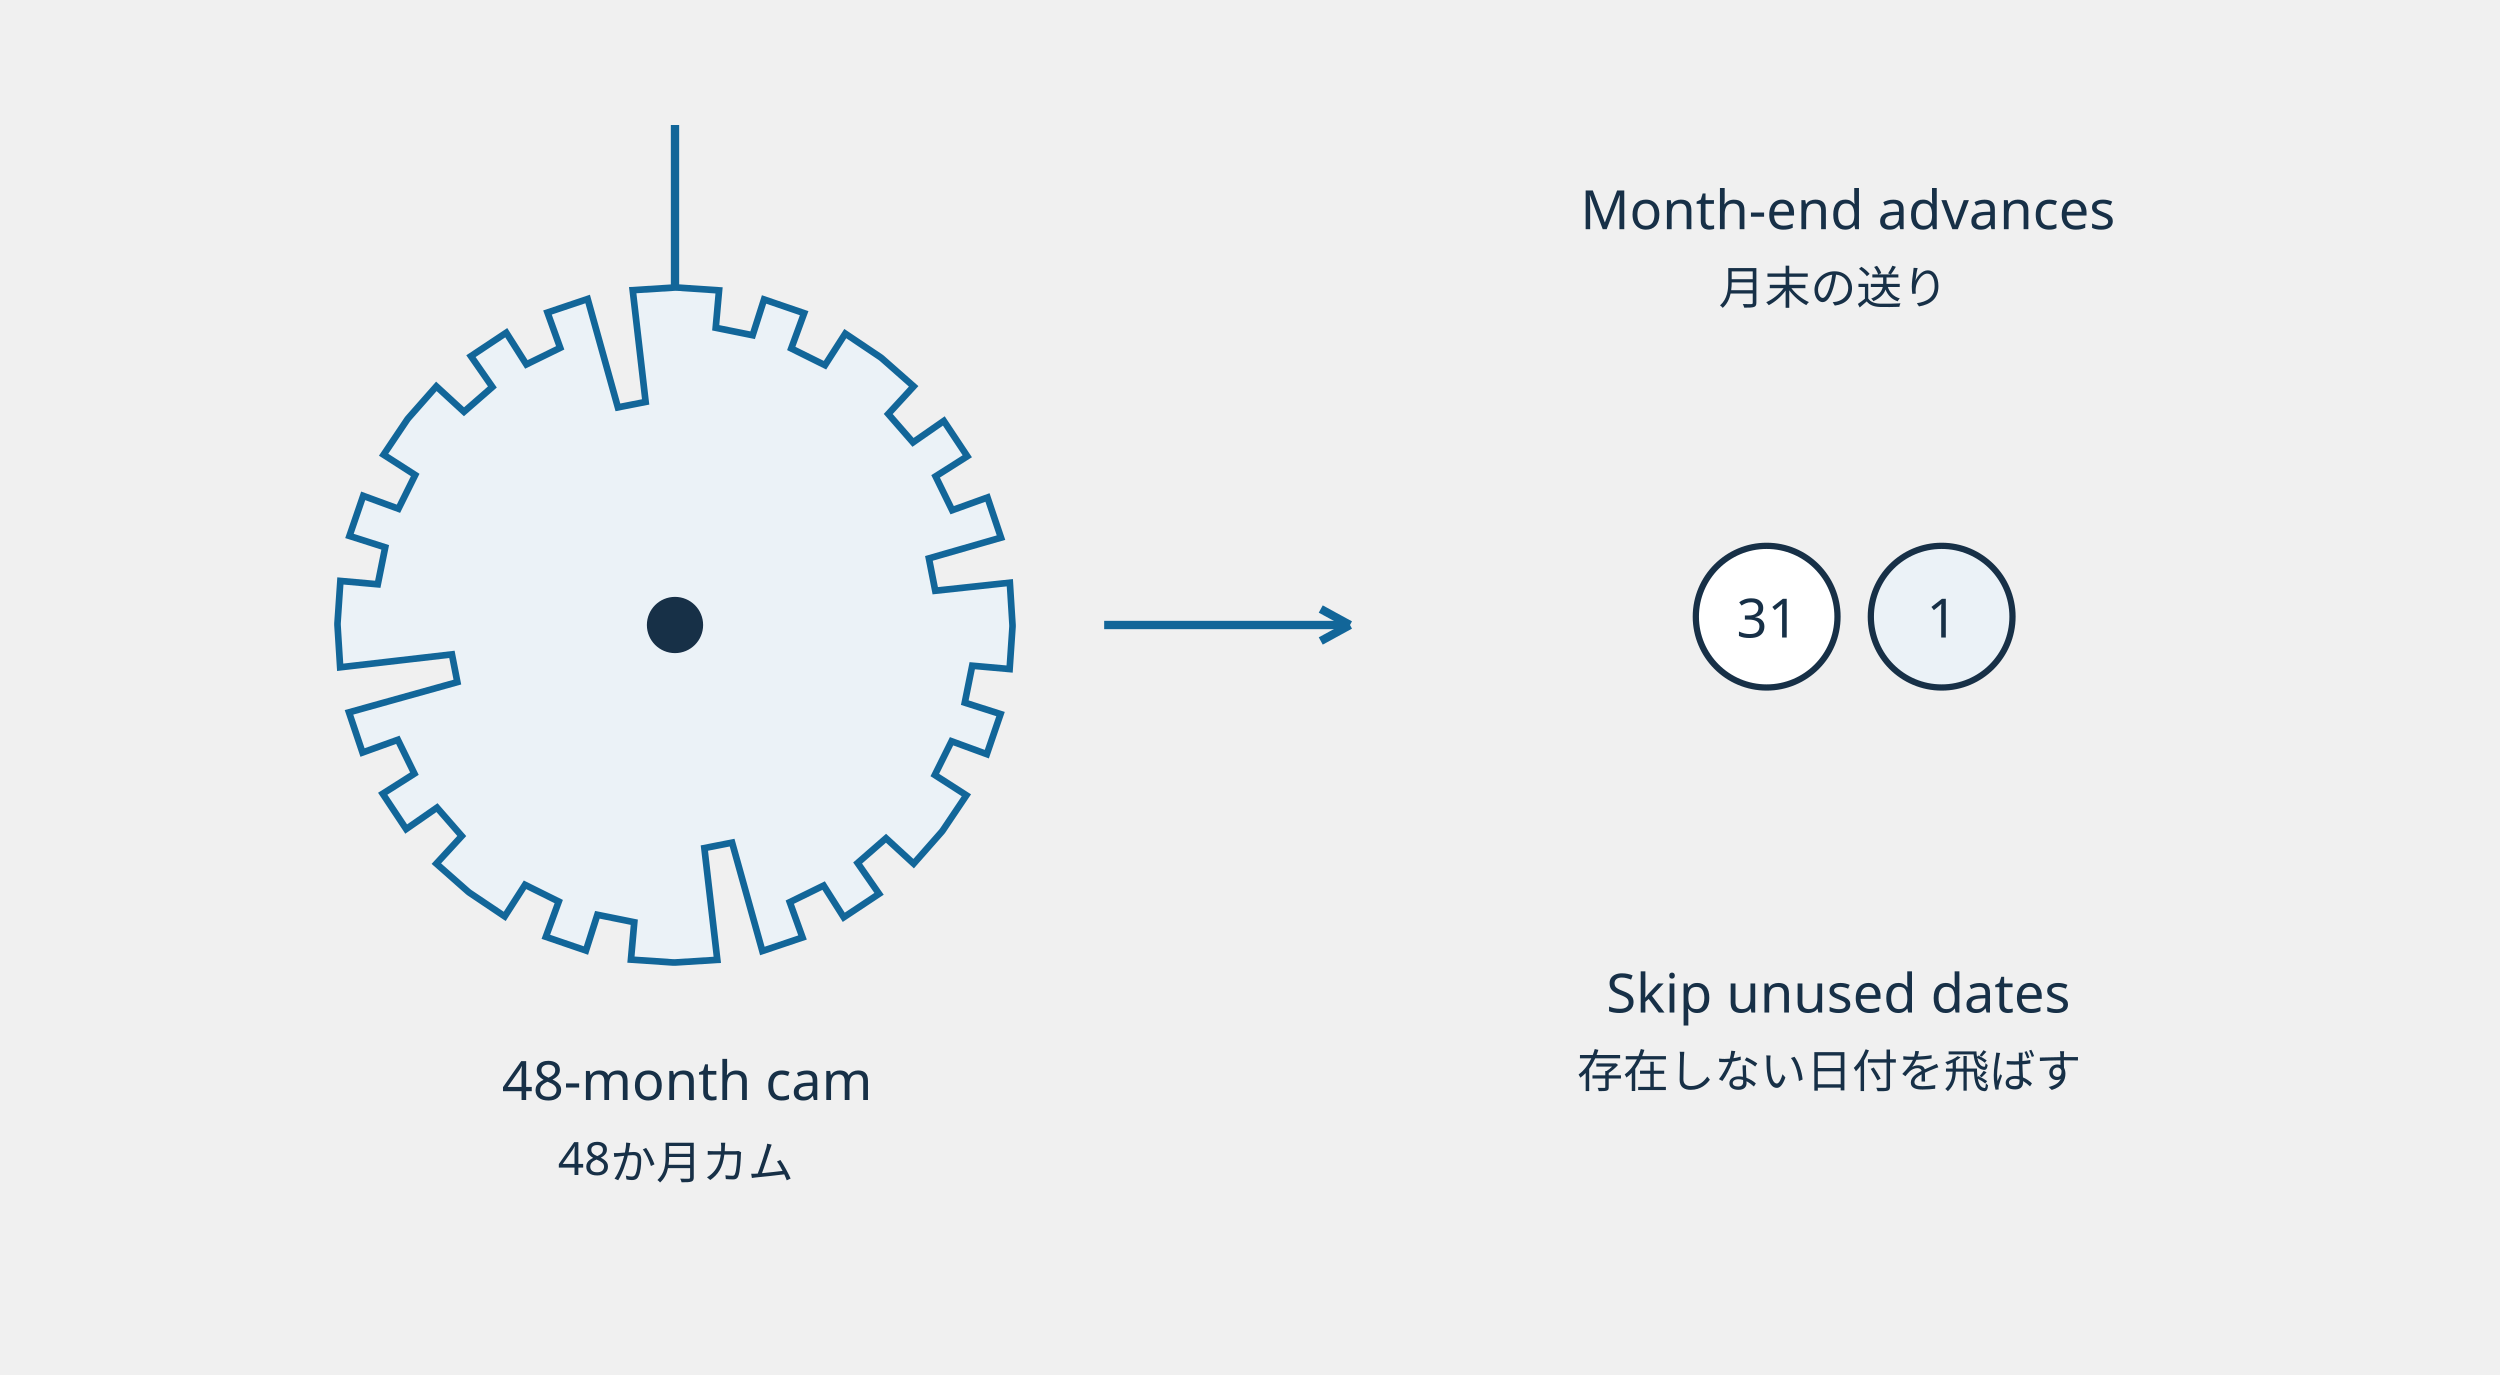
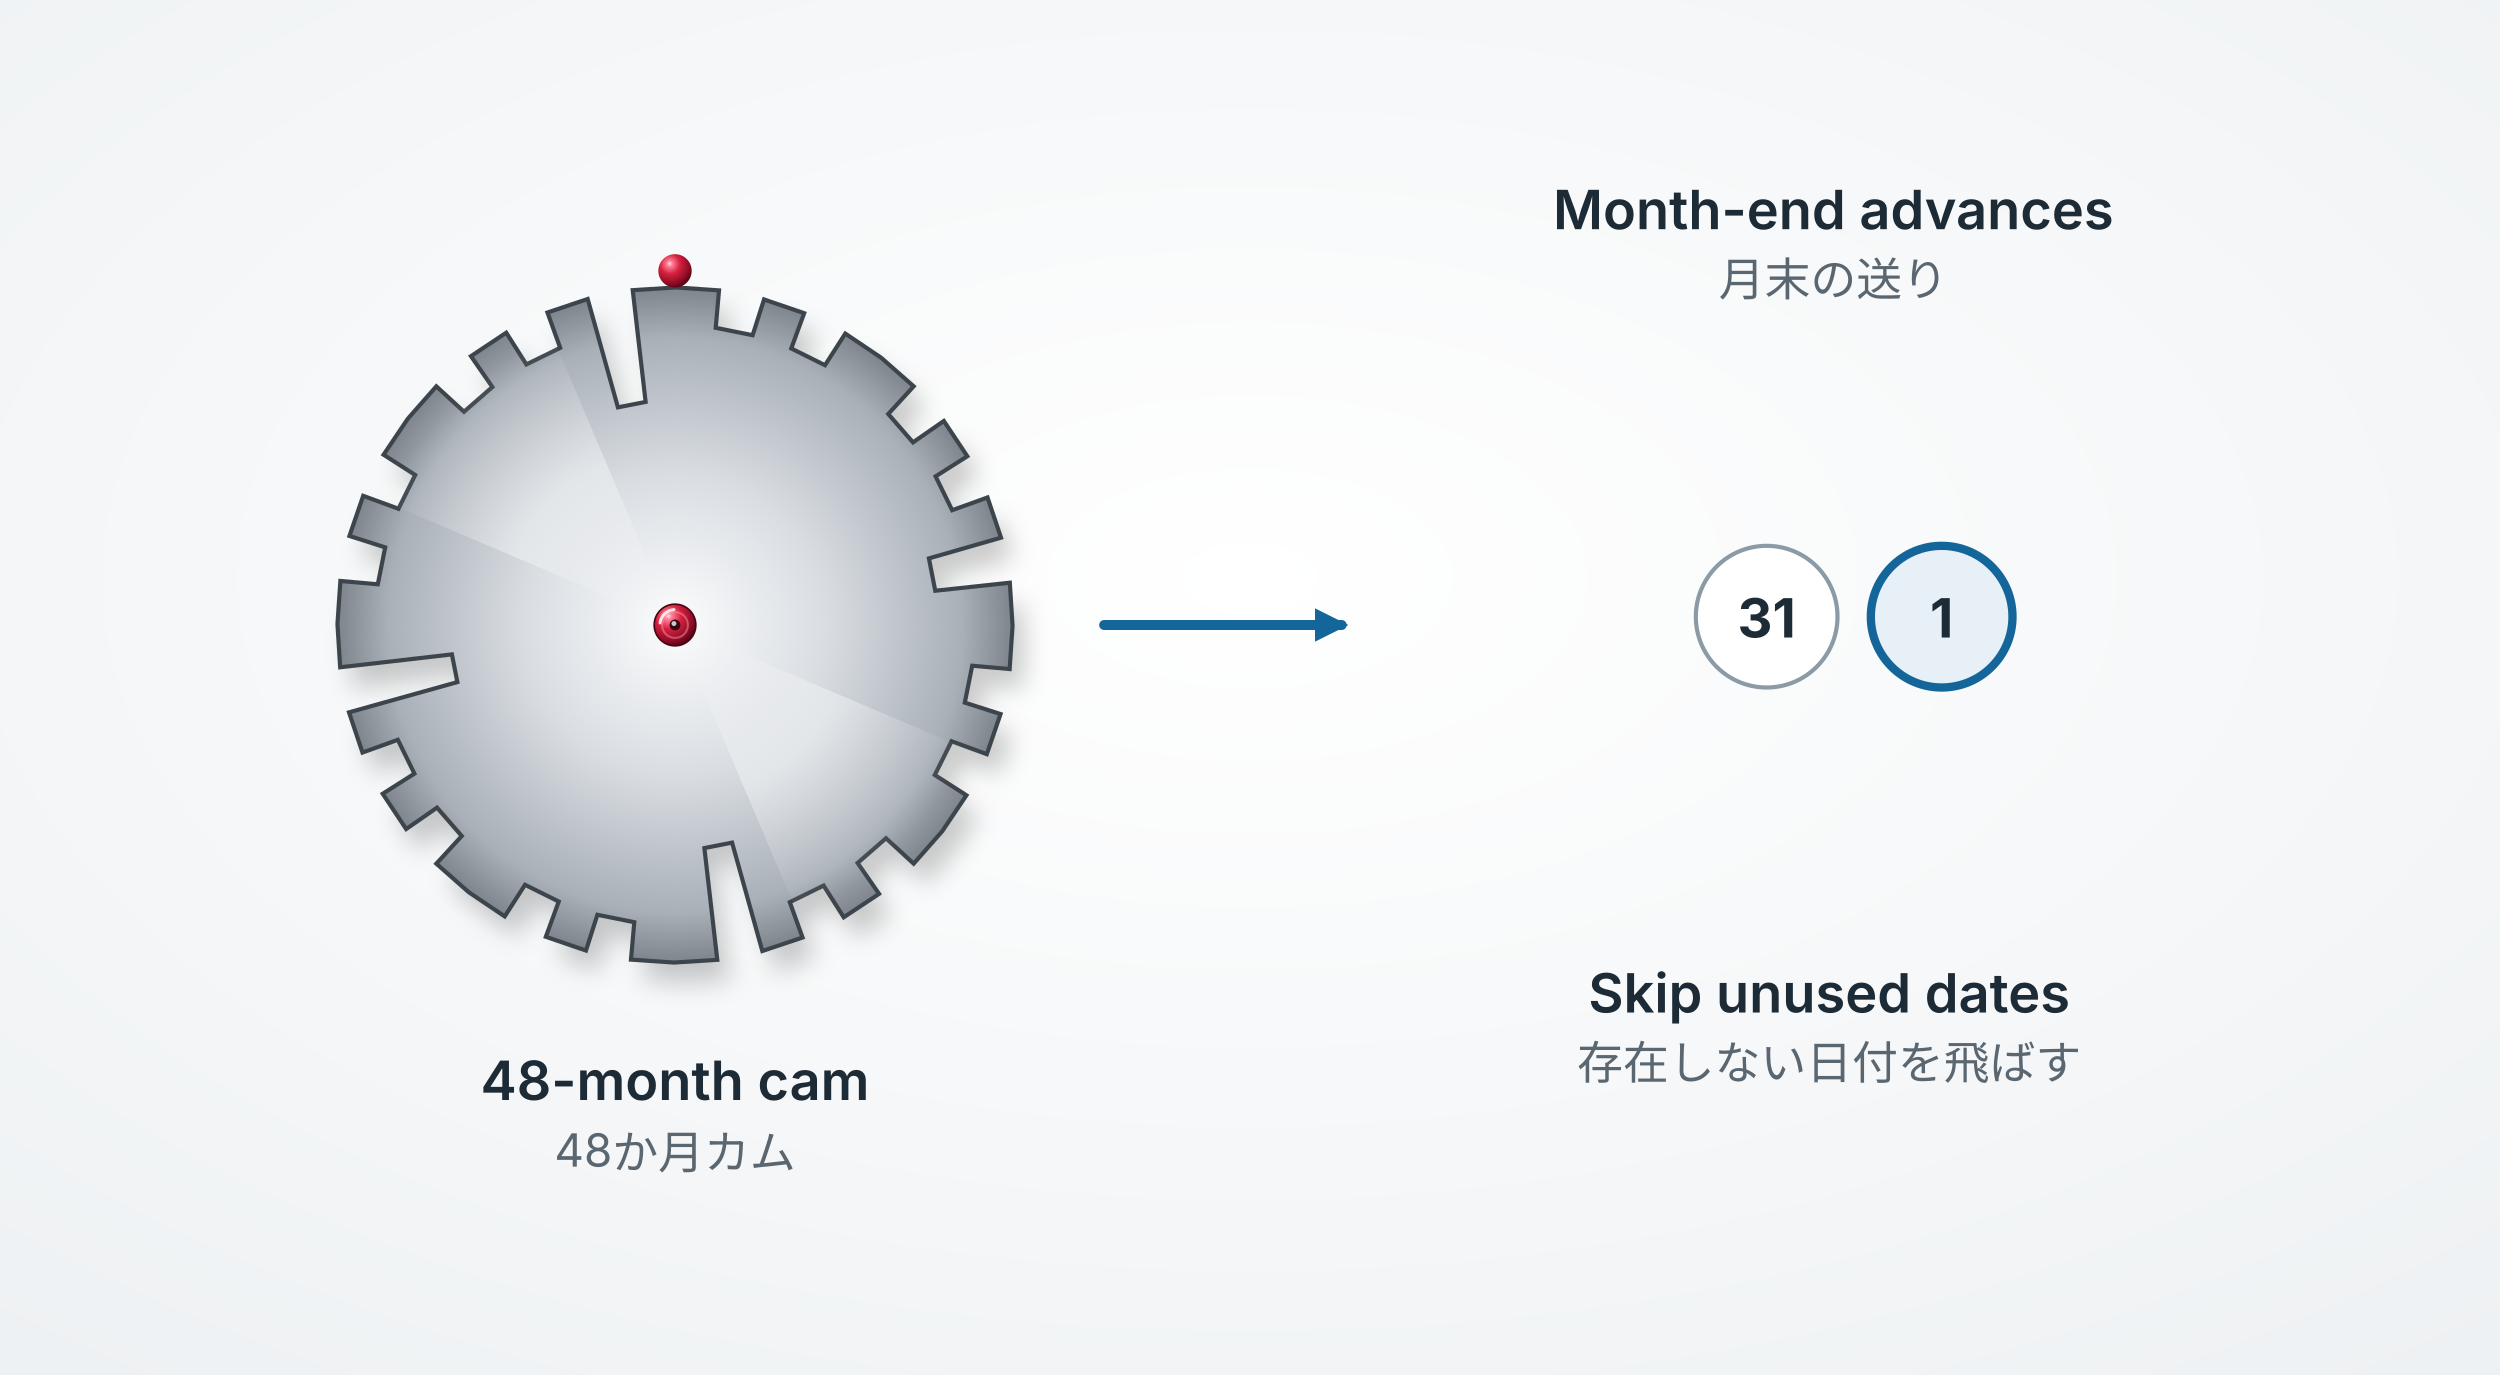
- <svg xmlns="http://www.w3.org/2000/svg" width="600" height="330" preserveAspectRatio="xMinYMin meet" viewBox="0 0 600 330" version="1.0" fill-rule="evenodd">
-   <clipPath id="clip">
-     <rect x="0" y="0" width="600" height="330" />
-   </clipPath>
-   <g id="group" transform="scale(1,-1) translate(0,-330)" style="clip-path: url(#clip)">
-     <g transform="">
-       <polygon points="162 261, 151.848 260.361, 154.952 233.538, 148.297 232.232, 141.036 258.24, 131.395 254.995, 134.447 246.519, 126.327 242.542, 121.5 250.148, 113.028 244.519, 118.169 237.121, 111.356 231.178, 104.724 237.276, 97.997 229.645, 97.738 229.31, 92.065 220.867, 99.646 216, 95.626 207.901, 87.166 210.997, 83.871 201.374, 92.453 198.635, 90.666 189.772, 81.693 190.573, 81.001 180.424, 81 180, 81.639 169.848, 108.462 172.952, 109.767 166.297, 83.76 159.036, 87.004 149.395, 95.481 152.447, 99.459 144.327, 91.852 139.5, 97.481 131.028, 104.879 136.169, 110.822 129.356, 104.724 122.724, 112.355 115.997, 112.69 115.738, 121.133 110.065, 126 117.646, 134.099 113.626, 131.003 105.166, 140.626 101.871, 143.365 110.453, 152.228 108.666, 151.427 99.693, 161.576 99.001, 162 99, 172.152 99.639, 169.048 126.462, 175.703 127.767, 182.964 101.76, 192.605 105.004, 189.553 113.481, 197.673 117.459, 202.5 109.852, 210.972 115.481, 205.831 122.879, 212.644 128.822, 219.276 122.724, 226.003 130.355, 226.262 130.69, 231.935 139.133, 224.354 144, 228.374 152.099, 236.834 149.003, 240.129 158.626, 231.547 161.365, 233.334 170.228, 242.307 169.427, 242.999 179.576, 243 180, 242.361 190.152, 224.461 188.223, 222.938 195.987, 240.24 200.964, 236.995 210.605, 228.519 207.553, 224.542 215.673, 232.148 220.5, 226.519 228.972, 219.121 223.831, 213.178 230.644, 219.276 237.276, 211.645 244.003, 211.31 244.262, 202.867 249.935, 198 242.354, 189.901 246.374, 192.997 254.834, 183.374 258.129, 180.635 249.547, 171.772 251.334, 172.573 260.307, 162.424 260.999" style="stroke: rgb(7%,40%,60%); stroke-linecap: butt; stroke-width: 1.6; fill: rgb(92%,95%,97%); fill-rule: evenodd;" />
-       <circle cx="162" cy="180" r="6" style="stroke: rgb(9%,19%,28%); stroke-linecap: butt; stroke-width: 1.5; fill: rgb(9%,19%,28%); fill-rule: evenodd;" />
-       <path d="M 162,300 L 162,261 Z" style="stroke: rgb(7%,40%,60%); stroke-linecap: butt; stroke-width: 2;" />
-       <text x="120.455" y="66" style="font-family: Arial Unicode MS, Hiragino Sans, sans-serif; font-size: 13px;fill: rgb(9%,19%,28%); stroke:none;" transform="translate(0,132) scale(1,-1)">48-month cam</text>
-       <text x="133.882" y="48" style="font-family: Arial Unicode MS, Hiragino Sans, sans-serif; font-size: 11px;fill: rgb(9%,19%,28%); stroke:none;" transform="translate(0,96) scale(1,-1)">48か月カム</text>
-       <path d="M 265,180 L 324,180 Z" style="stroke: rgb(7%,40%,60%); stroke-linecap: butt; stroke-width: 2;" />
-       <path d="M 324,180 L 316.979,183.835 Z" style="stroke: rgb(7%,40%,60%); stroke-linecap: butt; stroke-width: 2;" />
-       <path d="M 324,180 L 316.979,176.165 Z" style="stroke: rgb(7%,40%,60%); stroke-linecap: butt; stroke-width: 2;" />
-       <circle cx="424.0" cy="182" r="17" style="stroke: rgb(9%,19%,28%); stroke-linecap: butt; stroke-width: 1.5; fill: rgb(100%,100%,100%); fill-rule: evenodd;" />
-       <text x="416.77" y="177" style="font-family: Arial Unicode MS, Hiragino Sans, sans-serif; font-size: 13px;fill: rgb(9%,19%,28%); stroke:none;" transform="translate(0,354) scale(1,-1)">31</text>
-       <circle cx="466.0" cy="182" r="17" style="stroke: rgb(9%,19%,28%); stroke-linecap: butt; stroke-width: 1.5; fill: rgb(92%,95%,97%); fill-rule: evenodd;" />
-       <text x="462.385" y="177" style="font-family: Arial Unicode MS, Hiragino Sans, sans-serif; font-size: 13px;fill: rgb(9%,19%,28%); stroke:none;" transform="translate(0,354) scale(1,-1)">1</text>
-       <text x="379.294" y="275" style="font-family: Arial Unicode MS, Hiragino Sans, sans-serif; font-size: 13px;fill: rgb(9%,19%,28%); stroke:none;" transform="translate(0,550) scale(1,-1)">Month-end advances</text>
-       <text x="412.5" y="257" style="font-family: Arial Unicode MS, Hiragino Sans, sans-serif; font-size: 11px;fill: rgb(9%,19%,28%); stroke:none;" transform="translate(0,514) scale(1,-1)">月末の送り</text>
-       <text x="385.518" y="87" style="font-family: Arial Unicode MS, Hiragino Sans, sans-serif; font-size: 13px;fill: rgb(9%,19%,28%); stroke:none;" transform="translate(0,174) scale(1,-1)">Skip unused dates</text>
-       <text x="378.5" y="69" style="font-family: Arial Unicode MS, Hiragino Sans, sans-serif; font-size: 11px;fill: rgb(9%,19%,28%); stroke:none;" transform="translate(0,138) scale(1,-1)">存在しない日付を飛ばす</text>
-     </g>
+ <svg xmlns="http://www.w3.org/2000/svg" width="600" height="330" viewBox="0 0 600 330" role="img">
+   <defs>
+     <radialGradient id="wa-gilt" cx="50%" cy="50%" r="50%">
+       <stop offset="0" stop-color="#f6e2a8" />
+       <stop offset=".42" stop-color="#e2bf6e" />
+       <stop offset=".78" stop-color="#c79b48" />
+       <stop offset=".93" stop-color="#a77a30" />
+       <stop offset="1" stop-color="#7e5a22" />
+     </radialGradient>
+     <radialGradient id="wa-brass" cx="50%" cy="50%" r="50%">
+       <stop offset="0" stop-color="#f1d79a" />
+       <stop offset=".55" stop-color="#d6ae5e" />
+       <stop offset=".9" stop-color="#b2873b" />
+       <stop offset="1" stop-color="#8d6628" />
+     </radialGradient>
+     <radialGradient id="wa-redgilt" cx="50%" cy="50%" r="50%">
+       <stop offset="0" stop-color="#f4c9a0" />
+       <stop offset=".6" stop-color="#d79565" />
+       <stop offset="1" stop-color="#9c5a33" />
+     </radialGradient>
+     <radialGradient id="wa-gold" cx="50%" cy="50%" r="50%">
+       <stop offset="0" stop-color="#fff0b8" />
+       <stop offset=".5" stop-color="#ecc55c" />
+       <stop offset=".85" stop-color="#c9952c" />
+       <stop offset="1" stop-color="#94671b" />
+     </radialGradient>
+     <radialGradient id="wa-steel" cx="50%" cy="50%" r="50%">
+       <stop offset="0" stop-color="#fbfcfd" />
+       <stop offset=".45" stop-color="#d9dde2" />
+       <stop offset=".85" stop-color="#a9b0b8" />
+       <stop offset="1" stop-color="#7d848c" />
+     </radialGradient>
+     <radialGradient id="wa-nickel" cx="50%" cy="50%" r="50%">
+       <stop offset="0" stop-color="#f1f2f0" />
+       <stop offset=".6" stop-color="#d4d6d3" />
+       <stop offset="1" stop-color="#a3a6a3" />
+     </radialGradient>
+     <radialGradient id="wa-blued" cx="38%" cy="34%" r="70%">
+       <stop offset="0" stop-color="#8fb4ff" />
+       <stop offset=".35" stop-color="#3a63c9" />
+       <stop offset=".8" stop-color="#1b347f" />
+       <stop offset="1" stop-color="#0f1f52" />
+     </radialGradient>
+     <radialGradient id="wa-polymer" cx="40%" cy="35%" r="70%">
+       <stop offset="0" stop-color="#ffffff" />
+       <stop offset=".7" stop-color="#ecebe5" />
+       <stop offset="1" stop-color="#c9c7bf" />
+     </radialGradient>
+     <linearGradient id="wa-steel-lin" x1="0" y1="0" x2="1" y2="1">
+       <stop offset="0" stop-color="#f7f9fb" />
+       <stop offset=".35" stop-color="#c3c9cf" />
+       <stop offset=".55" stop-color="#eef1f4" />
+       <stop offset=".8" stop-color="#9aa2ab" />
+       <stop offset="1" stop-color="#d5dade" />
+     </linearGradient>
+     <linearGradient id="wa-gilt-lin" x1="0" y1="0" x2="1" y2="1">
+       <stop offset="0" stop-color="#f8e6b2" />
+       <stop offset=".4" stop-color="#d2a85a" />
+       <stop offset=".6" stop-color="#f0d697" />
+       <stop offset="1" stop-color="#a47a33" />
+     </linearGradient>
+     <linearGradient id="wa-sheen" x1="0" y1="0" x2="1" y2="1">
+       <stop offset="0" stop-color="#fff" stop-opacity=".75" />
+       <stop offset=".35" stop-color="#fff" stop-opacity=".08" />
+       <stop offset=".65" stop-color="#000" stop-opacity=".0" />
+       <stop offset="1" stop-color="#000" stop-opacity=".28" />
+     </linearGradient>
+     <radialGradient id="wa-wedge" cx="50%" cy="50%" r="50%">
+       <stop offset=".15" stop-color="#fff" stop-opacity="0" />
+       <stop offset=".55" stop-color="#fff" stop-opacity=".55" />
+       <stop offset="1" stop-color="#fff" stop-opacity="0" />
+     </radialGradient>
+     <radialGradient id="wa-wedge-ring" cx="50%" cy="50%" r="50%">
+       <stop offset="0" stop-color="#fff" stop-opacity=".6" />
+       <stop offset="1" stop-color="#fff" stop-opacity=".1" />
+     </radialGradient>
+     <radialGradient id="wa-shadow" cx="50%" cy="50%" r="50%">
+       <stop offset=".6" stop-color="#000" stop-opacity=".06" />
+       <stop offset=".84" stop-color="#000" stop-opacity=".3" />
+       <stop offset=".93" stop-color="#000" stop-opacity=".16" />
+       <stop offset="1" stop-color="#000" stop-opacity="0" />
+     </radialGradient>
+     <radialGradient id="wa-ruby" cx="36%" cy="32%" r="72%" fx="34%" fy="28%">
+       <stop offset="0" stop-color="#ffe3e8" />
+       <stop offset=".12" stop-color="#ff7d93" />
+       <stop offset=".42" stop-color="#d4213f" />
+       <stop offset=".8" stop-color="#8e0b25" />
+       <stop offset="1" stop-color="#4f0413" />
+     </radialGradient>
+     <linearGradient id="wa-ruby-lin" x1="0" y1="0" x2="1" y2="1">
+       <stop offset="0" stop-color="#ff9fb0" />
+       <stop offset=".35" stop-color="#d81f40" />
+       <stop offset=".7" stop-color="#9d0d2a" />
+       <stop offset="1" stop-color="#5a0516" />
+     </linearGradient>
+     <radialGradient id="wa-sink" cx="50%" cy="50%" r="50%">
+       <stop offset=".55" stop-color="#7d8288" />
+       <stop offset=".7" stop-color="#f4f6f8" />
+       <stop offset=".86" stop-color="#b9bec4" />
+       <stop offset="1" stop-color="#e9ecef" />
+     </radialGradient>
+     <radialGradient id="wa-sink-gilt" cx="50%" cy="50%" r="50%">
+       <stop offset=".55" stop-color="#8a6a2c" />
+       <stop offset=".72" stop-color="#fbeab9" />
+       <stop offset=".88" stop-color="#c39745" />
+       <stop offset="1" stop-color="#f0d89c" />
+     </radialGradient>
+     <radialGradient id="wa-screwhead" cx="40%" cy="34%" r="70%">
+       <stop offset="0" stop-color="#b9d0ff" />
+       <stop offset=".3" stop-color="#4f7be0" />
+       <stop offset=".75" stop-color="#1c3a91" />
+       <stop offset="1" stop-color="#0c1a45" />
+     </radialGradient>
+     <radialGradient id="wa-screwsteel" cx="40%" cy="34%" r="70%">
+       <stop offset="0" stop-color="#ffffff" />
+       <stop offset=".4" stop-color="#d6dbe0" />
+       <stop offset=".85" stop-color="#8b939b" />
+       <stop offset="1" stop-color="#5f666d" />
+     </radialGradient>
+     <radialGradient id="wa-screwgold" cx="40%" cy="34%" r="70%">
+       <stop offset="0" stop-color="#fff6cf" />
+       <stop offset=".4" stop-color="#eac564" />
+       <stop offset=".85" stop-color="#a87b25" />
+       <stop offset="1" stop-color="#6e4d12" />
+     </radialGradient>
+     <radialGradient id="wa-perl" cx="50%" cy="50%" r="50%">
+       <stop offset="0" stop-color="#cdd0d2" />
+       <stop offset=".3" stop-color="#e4e6e7" />
+       <stop offset=".5" stop-color="#c3c7c9" />
+       <stop offset=".78" stop-color="#d8dbdc" />
+       <stop offset="1" stop-color="#bcc0c2" />
+     </radialGradient>
+     <pattern id="wa-perlage" width="22" height="22" patternUnits="userSpaceOnUse">
+       <rect width="22" height="22" fill="#c4c8ca" />
+       <circle cx="0" cy="0" r="12.5" fill="url(#wa-perl)" />
+       <circle cx="22" cy="0" r="12.5" fill="url(#wa-perl)" />
+       <circle cx="11" cy="11" r="12.5" fill="url(#wa-perl)" />
+       <circle cx="0" cy="22" r="12.5" fill="url(#wa-perl)" />
+       <circle cx="22" cy="22" r="12.5" fill="url(#wa-perl)" />
+     </pattern>
+     <linearGradient id="wa-stripe" x1="0" y1="0" x2="1" y2="0">
+       <stop offset="0" stop-color="#b9bdc1" />
+       <stop offset=".3" stop-color="#f6f7f8" />
+       <stop offset=".55" stop-color="#d5d8db" />
+       <stop offset=".85" stop-color="#a7acb1" />
+       <stop offset="1" stop-color="#bfc3c7" />
+     </linearGradient>
+     <pattern id="wa-cotes" width="26" height="26" patternUnits="userSpaceOnUse" patternTransform="rotate(-28)">
+       <rect width="26" height="26" fill="url(#wa-stripe)" />
+     </pattern>
+     <linearGradient id="wa-stripe-gilt" x1="0" y1="0" x2="1" y2="0">
+       <stop offset="0" stop-color="#b98d3f" />
+       <stop offset=".3" stop-color="#f9e4ad" />
+       <stop offset=".55" stop-color="#ddb769" />
+       <stop offset=".85" stop-color="#a77d33" />
+       <stop offset="1" stop-color="#c0974a" />
+     </linearGradient>
+     <pattern id="wa-cotes-gilt" width="26" height="26" patternUnits="userSpaceOnUse" patternTransform="rotate(-28)">
+       <rect width="26" height="26" fill="url(#wa-stripe-gilt)" />
+     </pattern>
+     <linearGradient id="wa-bevel" x1="0" y1="0" x2="1" y2="1">
+       <stop offset="0" stop-color="#ffffff" />
+       <stop offset=".5" stop-color="#c9cdd1" />
+       <stop offset="1" stop-color="#6f767d" />
+     </linearGradient>
+     <linearGradient id="wa-bevel-gilt" x1="0" y1="0" x2="1" y2="1">
+       <stop offset="0" stop-color="#fff3cc" />
+       <stop offset=".5" stop-color="#d4ad60" />
+       <stop offset="1" stop-color="#7b5821" />
+     </linearGradient>
+     <linearGradient id="wa-quartz" x1="0" y1="0" x2="1" y2="0">
+       <stop offset="0" stop-color="#b9d4de" stop-opacity=".95" />
+       <stop offset=".18" stop-color="#eef7fa" stop-opacity=".95" />
+       <stop offset=".35" stop-color="#d3e6ed" stop-opacity=".9" />
+       <stop offset=".8" stop-color="#c1dae3" stop-opacity=".9" />
+       <stop offset="1" stop-color="#97b9c6" stop-opacity=".95" />
+     </linearGradient>
+     <linearGradient id="wa-quartz-v" x1="0" y1="0" x2="0" y2="1">
+       <stop offset="0" stop-color="#e9f4f8" />
+       <stop offset=".5" stop-color="#c6dde6" />
+       <stop offset="1" stop-color="#a3c3cf" />
+     </linearGradient>
+     <linearGradient id="wa-goldfilm" x1="0" y1="0" x2="1" y2="0">
+       <stop offset="0" stop-color="#b98a2a" />
+       <stop offset=".35" stop-color="#f7dc8a" />
+       <stop offset=".6" stop-color="#e2b955" />
+       <stop offset="1" stop-color="#a77a22" />
+     </linearGradient>
+     <linearGradient id="wa-goldfilm-v" x1="0" y1="0" x2="0" y2="1">
+       <stop offset="0" stop-color="#f7dc8a" />
+       <stop offset=".6" stop-color="#d9ac45" />
+       <stop offset="1" stop-color="#a77a22" />
+     </linearGradient>
+     <linearGradient id="wa-can" x1="0" y1="0" x2="1" y2="0">
+       <stop offset="0" stop-color="#6f7378" />
+       <stop offset=".12" stop-color="#a9adb2" />
+       <stop offset=".3" stop-color="#f3f5f6" />
+       <stop offset=".42" stop-color="#d3d6d9" />
+       <stop offset=".75" stop-color="#9a9fa4" />
+       <stop offset=".92" stop-color="#c6c9cc" />
+       <stop offset="1" stop-color="#6d7176" />
+     </linearGradient>
+     <linearGradient id="wa-can-in" x1="0" y1="0" x2="1" y2="0">
+       <stop offset="0" stop-color="#3b3f44" />
+       <stop offset=".25" stop-color="#6a6f75" />
+       <stop offset=".55" stop-color="#8d9298" />
+       <stop offset=".8" stop-color="#5c6166" />
+       <stop offset="1" stop-color="#34383c" />
+     </linearGradient>
+     <linearGradient id="wa-lead" x1="0" y1="0" x2="1" y2="0">
+       <stop offset="0" stop-color="#8d9196" />
+       <stop offset=".45" stop-color="#f2f3f4" />
+       <stop offset="1" stop-color="#7c8085" />
+     </linearGradient>
+     <linearGradient id="wa-glass" x1="0" y1="0" x2="1" y2="0">
+       <stop offset="0" stop-color="#2f4a3f" />
+       <stop offset=".4" stop-color="#5d8a78" />
+       <stop offset=".6" stop-color="#3e6556" />
+       <stop offset="1" stop-color="#22362e" />
+     </linearGradient>
+     <linearGradient id="wa-copper" x1="0" y1="0" x2="1" y2="0">
+       <stop offset="0" stop-color="#7a3a14" />
+       <stop offset=".45" stop-color="#e59a5c" />
+       <stop offset=".6" stop-color="#c46d34" />
+       <stop offset="1" stop-color="#6e3311" />
+     </linearGradient>
+     <pattern id="wa-wire" width="3" height="40" patternUnits="userSpaceOnUse">
+       <rect width="3" height="40" fill="url(#wa-copper)" />
+     </pattern>
+     <linearGradient id="wa-cyl" x1="0" y1="0" x2="0" y2="1">
+       <stop offset="0" stop-color="#000" stop-opacity=".45" />
+       <stop offset=".2" stop-color="#000" stop-opacity=".05" />
+       <stop offset=".32" stop-color="#fff" stop-opacity=".45" />
+       <stop offset=".45" stop-color="#fff" stop-opacity="0" />
+       <stop offset=".85" stop-color="#000" stop-opacity=".25" />
+       <stop offset="1" stop-color="#000" stop-opacity=".55" />
+     </linearGradient>
+     <linearGradient id="wa-cyl-x" x1="0" y1="0" x2="1" y2="0">
+       <stop offset="0" stop-color="#000" stop-opacity=".45" />
+       <stop offset=".2" stop-color="#000" stop-opacity=".05" />
+       <stop offset=".32" stop-color="#fff" stop-opacity=".45" />
+       <stop offset=".45" stop-color="#fff" stop-opacity="0" />
+       <stop offset=".85" stop-color="#000" stop-opacity=".25" />
+       <stop offset="1" stop-color="#000" stop-opacity=".55" />
+     </linearGradient>
+     <linearGradient id="wa-iron" x1="0" y1="0" x2="1" y2="1">
+       <stop offset="0" stop-color="#d8dde2" />
+       <stop offset=".4" stop-color="#9ea6ae" />
+       <stop offset=".6" stop-color="#b9c0c7" />
+       <stop offset="1" stop-color="#6d757d" />
+     </linearGradient>
+     <pattern id="wa-brushed" width="120" height="3" patternUnits="userSpaceOnUse">
+       <rect width="120" height="3" fill="url(#wa-iron)" opacity="0" />
+       <path d="M0 .5h120" stroke="#fff" stroke-opacity=".16" stroke-width=".6" />
+       <path d="M0 2h120" stroke="#000" stroke-opacity=".07" stroke-width=".6" />
+     </pattern>
+     <radialGradient id="wa-magnet" cx="40%" cy="35%" r="70%">
+       <stop offset="0" stop-color="#7c818a" />
+       <stop offset=".5" stop-color="#4a4e56" />
+       <stop offset="1" stop-color="#26282d" />
+     </radialGradient>
+     <linearGradient id="wa-pcb" x1="0" y1="0" x2="1" y2="1">
+       <stop offset="0" stop-color="#2d5a46" />
+       <stop offset="1" stop-color="#173527" />
+     </linearGradient>
+     <linearGradient id="wa-chip" x1="0" y1="0" x2="1" y2="1">
+       <stop offset="0" stop-color="#4a4d52" />
+       <stop offset=".5" stop-color="#1f2125" />
+       <stop offset="1" stop-color="#121316" />
+     </linearGradient>
+     <radialGradient id="wa-cell" cx="38%" cy="32%" r="75%">
+       <stop offset="0" stop-color="#ffffff" />
+       <stop offset=".35" stop-color="#dde1e5" />
+       <stop offset=".7" stop-color="#a4abb2" />
+       <stop offset=".9" stop-color="#c7ccd1" />
+       <stop offset="1" stop-color="#7a8188" />
+     </radialGradient>
+     <radialGradient id="wa-velvet" cx="50%" cy="45%" r="65%">
+       <stop offset="0" stop-color="#2a3531" />
+       <stop offset="1" stop-color="#0d1311" />
+     </radialGradient>
+     <radialGradient id="wa-dial" cx="45%" cy="40%" r="65%">
+       <stop offset="0" stop-color="#fbfaf6" />
+       <stop offset=".8" stop-color="#ebe7dc" />
+       <stop offset="1" stop-color="#d6d0c2" />
+     </radialGradient>
+     <linearGradient id="wa-case" x1="0" y1="0" x2="1" y2="1">
+       <stop offset="0" stop-color="#f4f6f8" />
+       <stop offset=".3" stop-color="#9aa1a8" />
+       <stop offset=".5" stop-color="#e9ecef" />
+       <stop offset=".75" stop-color="#7b838b" />
+       <stop offset="1" stop-color="#c9ced3" />
+     </linearGradient>
+     <linearGradient id="wa-hand" x1="0" y1="0" x2="1" y2="0">
+       <stop offset="0" stop-color="#1a2028" />
+       <stop offset=".5" stop-color="#5c6774" />
+       <stop offset="1" stop-color="#151a20" />
+     </linearGradient>
+     <filter id="wa-soft" x="-20%" y="-20%" width="140%" height="140%">
+       <feGaussianBlur stdDeviation="3" />
+     </filter>
+     <marker id="wa-arrow" viewBox="0 0 10 10" refX="8" refY="5" markerWidth="6" markerHeight="6" orient="auto-start-reverse">
+       <path d="M0 0l10 5-10 5z" fill="context-stroke" />
+     </marker>
+     <marker id="wa-arrow-gold" viewBox="0 0 10 10" refX="8" refY="5" markerWidth="9" markerHeight="9" markerUnits="userSpaceOnUse" orient="auto-start-reverse">
+       <path d="M0 0l10 5-10 5z" fill="#c49a54" />
+     </marker>
+     <marker id="wa-arrow-sig" viewBox="0 0 10 10" refX="8" refY="5" markerWidth="9" markerHeight="9" markerUnits="userSpaceOnUse" orient="auto-start-reverse">
+       <path d="M0 0l10 5-10 5z" fill="#5aa9c8" />
+     </marker>
+     <marker id="wa-arrow-hot" viewBox="0 0 10 10" refX="8" refY="5" markerWidth="9" markerHeight="9" markerUnits="userSpaceOnUse" orient="auto-start-reverse">
+       <path d="M0 0l10 5-10 5z" fill="#c2685a" />
+     </marker>
+     <marker id="wa-arrow-green" viewBox="0 0 10 10" refX="8" refY="5" markerWidth="9" markerHeight="9" markerUnits="userSpaceOnUse" orient="auto-start-reverse">
+       <path d="M0 0l10 5-10 5z" fill="#25483d" />
+     </marker>
+     <marker id="wa-arrow-ink" viewBox="0 0 10 10" refX="8" refY="5" markerWidth="9" markerHeight="9" markerUnits="userSpaceOnUse" orient="auto-start-reverse">
+       <path d="M0 0l10 5-10 5z" fill="#17201d" />
+     </marker>
+     <marker id="wa-dot" viewBox="0 0 10 10" refX="5" refY="5" markerWidth="5" markerHeight="5">
+       <circle cx="5" cy="5" r="4" fill="context-stroke" />
+     </marker>
+     <radialGradient id="dg-bg" cx="50%" cy="42%" r="75%">
+       <stop offset="0" stop-color="#ffffff" />
+       <stop offset="1" stop-color="#eef1f3" />
+     </radialGradient>
+     <radialGradient id="dg-glow" cx="50%" cy="50%" r="50%">
+       <stop offset=".6" stop-color="#14669a" stop-opacity="0" />
+       <stop offset=".86" stop-color="#14669a" stop-opacity=".28" />
+       <stop offset="1" stop-color="#14669a" stop-opacity="0" />
+     </radialGradient>
+     <radialGradient id="dg-aventurine" cx="45%" cy="40%" r="70%">
+       <stop offset="0" stop-color="#2a4fa0" />
+       <stop offset="1" stop-color="#0e1f4d" />
+     </radialGradient>
+     <marker id="dg-ar" viewBox="0 0 10 10" refX="8" refY="5" markerWidth="8" markerHeight="8" markerUnits="userSpaceOnUse" orient="auto">
+       <path d="M0 0l10 5-10 5z" fill="#14669a" />
+     </marker>
+   </defs>
+   <style>text{font-family:Inter, 'Hiragino Sans', 'Noto Sans JP', 'Arial Unicode MS', system-ui, sans-serif}.en{font-size:13px;font-weight:600;fill:#1d2b36;text-anchor:middle}.ja{font-size:11px;fill:#5a6670;text-anchor:middle}.num{font-size:14px;font-weight:700;fill:#14669a;text-anchor:middle}.lead{stroke:#8a9aa6;stroke-width:1;fill:none}</style>
+   <rect width="600" height="330" fill="url(#dg-bg)" />
+   <path d="M162 69L151.85 69.64L154.95 96.46L148.3 97.77L141.04 71.76L131.39 75L134.45 83.48L126.33 87.46L121.5 79.85L113.03 85.48L118.17 92.88L111.36 98.82L104.72 92.72L98 100.35L97.74 100.69L92.06 109.13L99.65 114L95.63 122.1L87.17 119L83.87 128.63L92.45 131.37L90.67 140.23L81.69 139.43L81 149.58L81 150L81.64 160.15L108.46 157.05L109.77 163.7L83.76 170.96L87 180.61L95.48 177.55L99.46 185.67L91.85 190.5L97.48 198.97L104.88 193.83L110.82 200.64L104.72 207.28L112.35 214L112.69 214.26L121.13 219.94L126 212.35L134.1 216.37L131 224.83L140.63 228.13L143.37 219.55L152.23 221.33L151.43 230.31L161.58 231L162 231L172.15 230.36L169.05 203.54L175.7 202.23L182.96 228.24L192.61 225L189.55 216.52L197.67 212.54L202.5 220.15L210.97 214.52L205.83 207.12L212.64 201.18L219.28 207.28L226 199.65L226.26 199.31L231.94 190.87L224.35 186L228.37 177.9L236.83 181L240.13 171.37L231.55 168.63L233.33 159.77L242.31 160.57L243 150.42L243 150L242.36 139.85L224.46 141.78L222.94 134.01L240.24 129.04L237 119.39L228.52 122.45L224.54 114.33L232.15 109.5L226.52 101.03L219.12 106.17L213.18 99.36L219.28 92.72L211.65 86L211.31 85.74L202.87 80.06L198 87.65L189.9 83.63L193 75.17L183.37 71.87L180.63 80.45L171.77 78.67L172.57 69.69L162.42 69Z" fill="#000" opacity=".2" transform="translate(3 5)" filter="url(#wa-soft)" />
+   <path d="M162 69L151.85 69.64L154.95 96.46L148.3 97.77L141.04 71.76L131.39 75L134.45 83.48L126.33 87.46L121.5 79.85L113.03 85.48L118.17 92.88L111.36 98.82L104.72 92.72L98 100.35L97.74 100.69L92.06 109.13L99.65 114L95.63 122.1L87.17 119L83.87 128.63L92.45 131.37L90.67 140.23L81.69 139.43L81 149.58L81 150L81.64 160.15L108.46 157.05L109.77 163.7L83.76 170.96L87 180.61L95.48 177.55L99.46 185.67L91.85 190.5L97.48 198.97L104.88 193.83L110.82 200.64L104.72 207.28L112.35 214L112.69 214.26L121.13 219.94L126 212.35L134.1 216.37L131 224.83L140.63 228.13L143.37 219.55L152.23 221.33L151.43 230.31L161.58 231L162 231L172.15 230.36L169.05 203.54L175.7 202.23L182.96 228.24L192.61 225L189.55 216.52L197.67 212.54L202.5 220.15L210.97 214.52L205.83 207.12L212.64 201.18L219.28 207.28L226 199.65L226.26 199.31L231.94 190.87L224.35 186L228.37 177.9L236.83 181L240.13 171.37L231.55 168.63L233.33 159.77L242.31 160.57L243 150.42L243 150L242.36 139.85L224.46 141.78L222.94 134.01L240.24 129.04L237 119.39L228.52 122.45L224.54 114.33L232.15 109.5L226.52 101.03L219.12 106.17L213.18 99.36L219.28 92.72L211.65 86L211.31 85.74L202.87 80.06L198 87.65L189.9 83.63L193 75.17L183.37 71.87L180.63 80.45L171.77 78.67L172.57 69.69L162.42 69Z" fill="url(#wa-steel)" stroke="#3d454c" stroke-width="1" />
+   <path d="M162 150L86.52 117.96A82 82 0 0 1 129.96 74.52ZM162 150L237.48 182.04A82 82 0 0 1 194.04 225.48Z" fill="url(#wa-wedge)" opacity="0.7" pointer-events="none" />
+   <g class="wa-jewel">
+     <circle cx="162" cy="150" r="5" fill="url(#wa-ruby)" stroke="#4a0512" stroke-width="0.4" />
+     <circle cx="162" cy="150" r="3.1" fill="none" stroke="#ff9fb0" stroke-opacity=".45" stroke-width="0.5" />
+     <circle cx="162" cy="150" r="1.3" fill="#3a0410" />
+     <circle cx="161.75" cy="149.65" r="0.6" fill="#c8c9cc" />
+     <path d="M158.4 149.5A3.7 3.7 0 0 1 161.75 146.3" fill="none" stroke="#fff" stroke-opacity=".85" stroke-width="0.7" stroke-linecap="round" />
  </g>
+   <path d="M162 30L162 66" stroke="url(#wa-steel-lin)" stroke-width="6" stroke-linecap="round" />
+   <circle cx="162" cy="65" r="4" fill="url(#wa-ruby)" />
+   <text class="en" x="162" y="264">48-month cam</text>
+   <text class="ja" x="162" y="280">48か月カム</text>
+   <path d="M265 150L322 150" stroke="#14669a" stroke-width="2.4" stroke-linecap="round" marker-end="url(#dg-ar)" />
+   <circle cx="424" cy="148" r="17" fill="#fff" stroke="#8a9aa6" stroke-width="1" />
+   <text x="424" y="153" style="font-size:13px;font-weight:700;fill:#1d2b36;text-anchor:middle">31</text>
+   <circle cx="466" cy="148" r="17" fill="#e6f0f6" stroke="#14669a" stroke-width="2" />
+   <text x="466" y="153" style="font-size:13px;font-weight:700;fill:#1d2b36;text-anchor:middle">1</text>
+   <text class="en" x="440" y="55">Month-end advances</text>
+   <text class="ja" x="440" y="71">月末の送り</text>
+   <text class="en" x="439" y="243">Skip unused dates</text>
+   <text class="ja" x="439" y="259">存在しない日付を飛ばす</text>
</svg>
